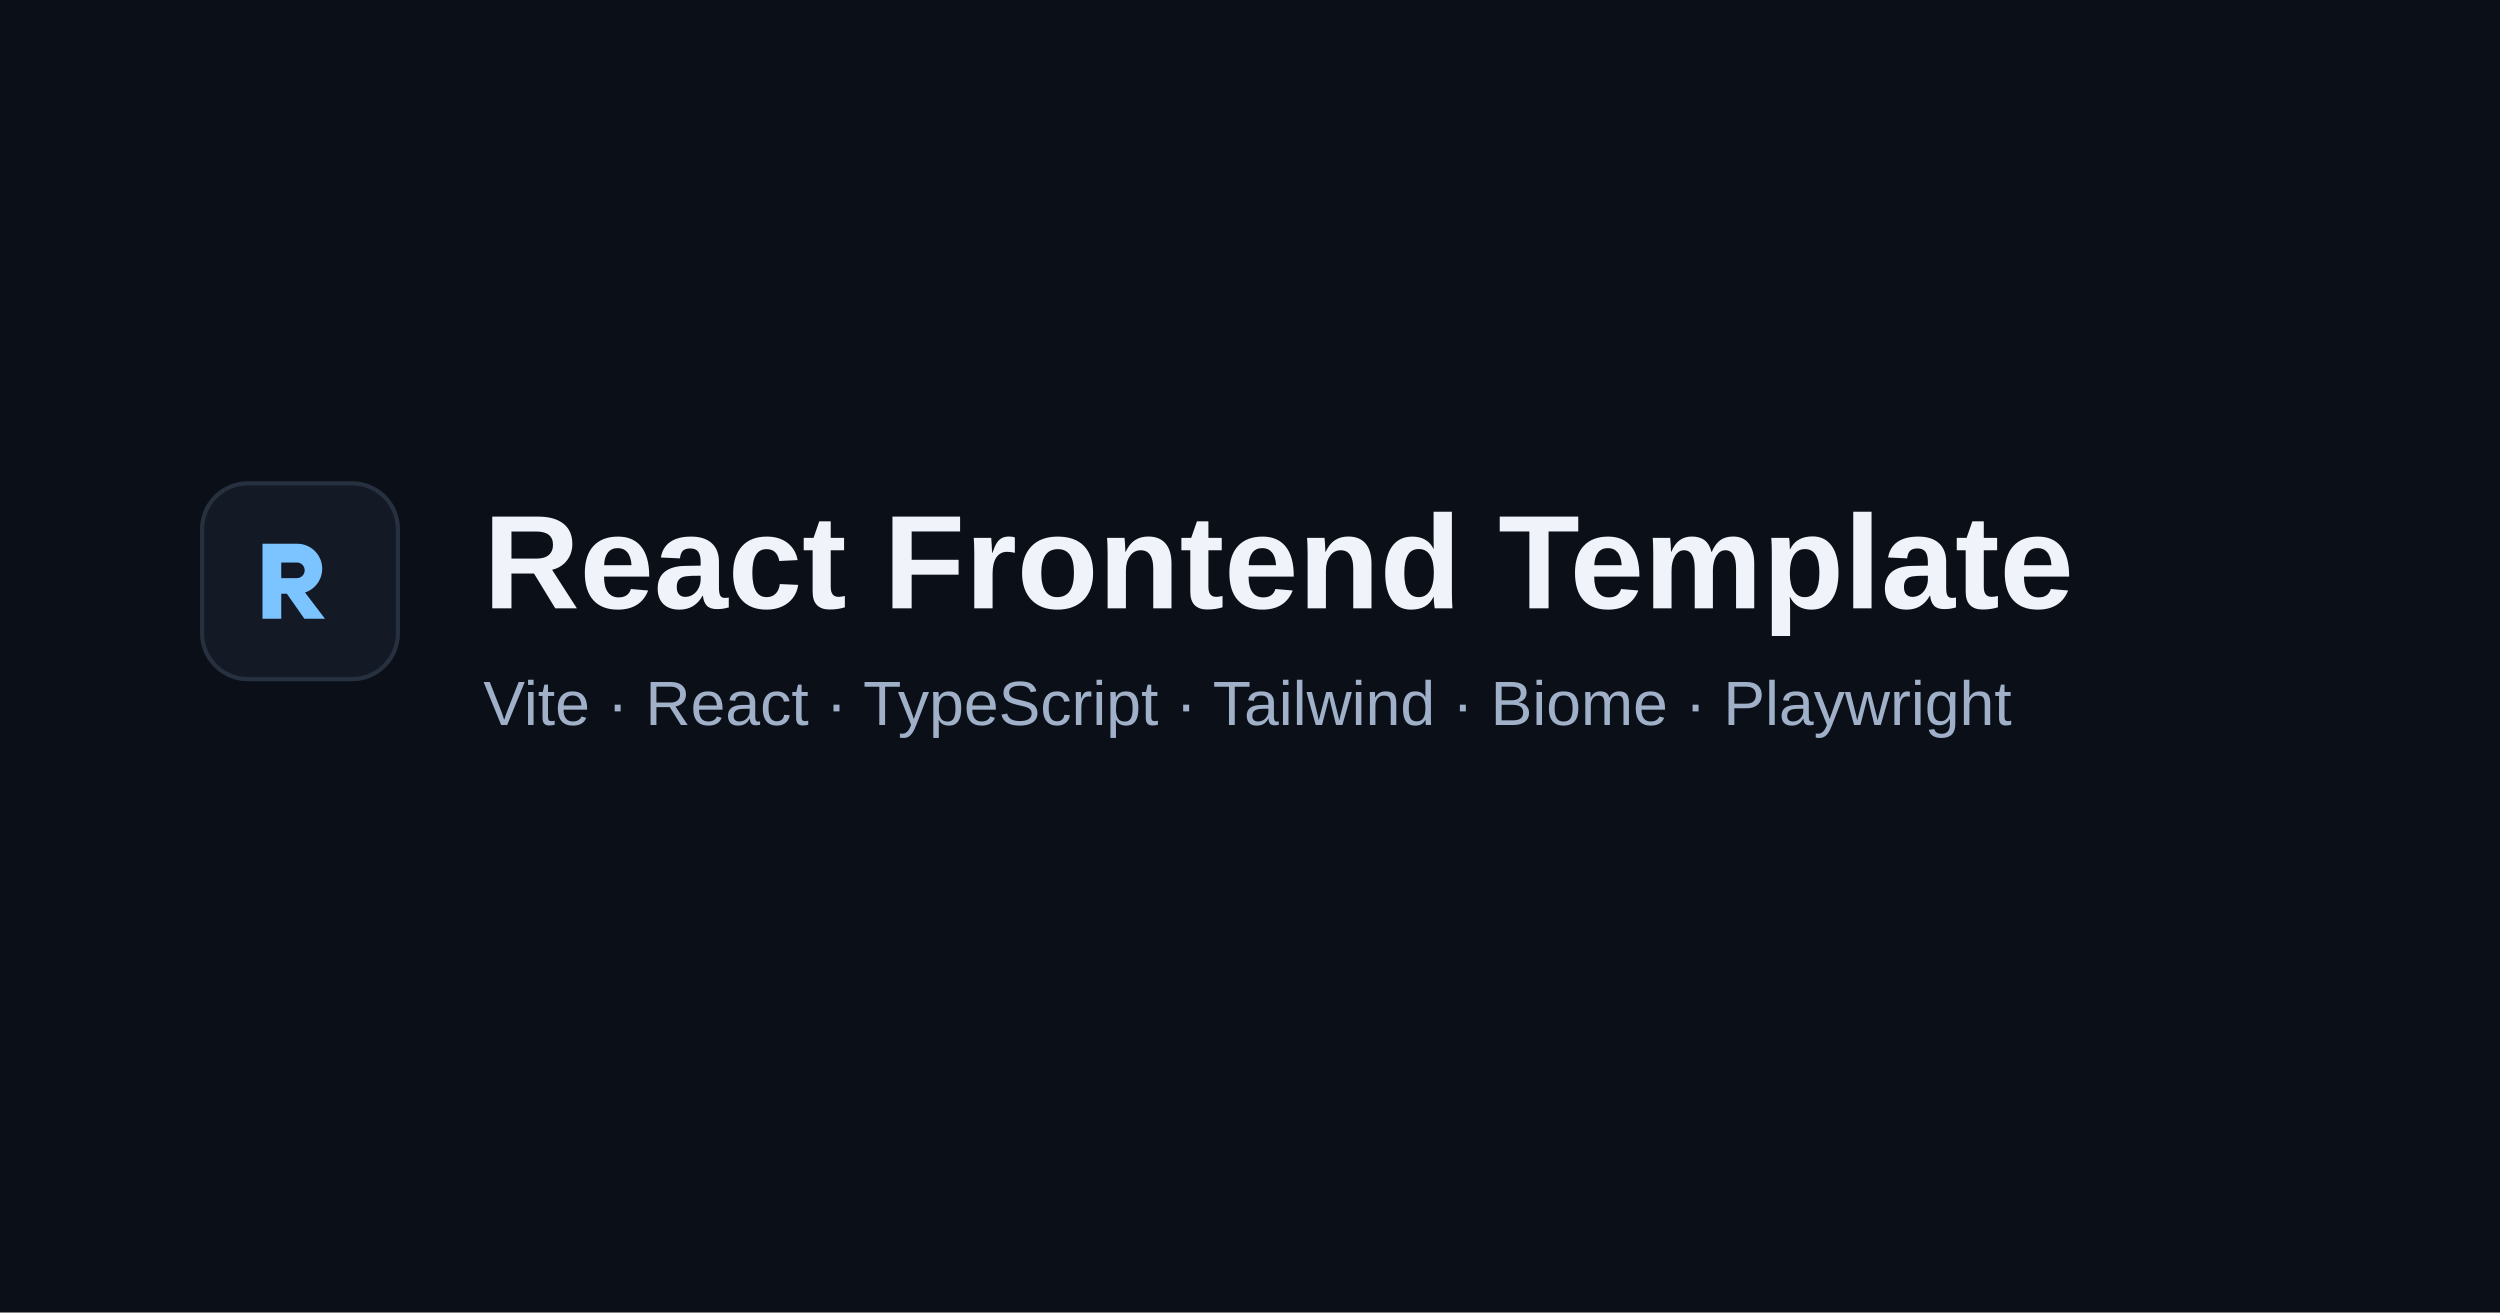
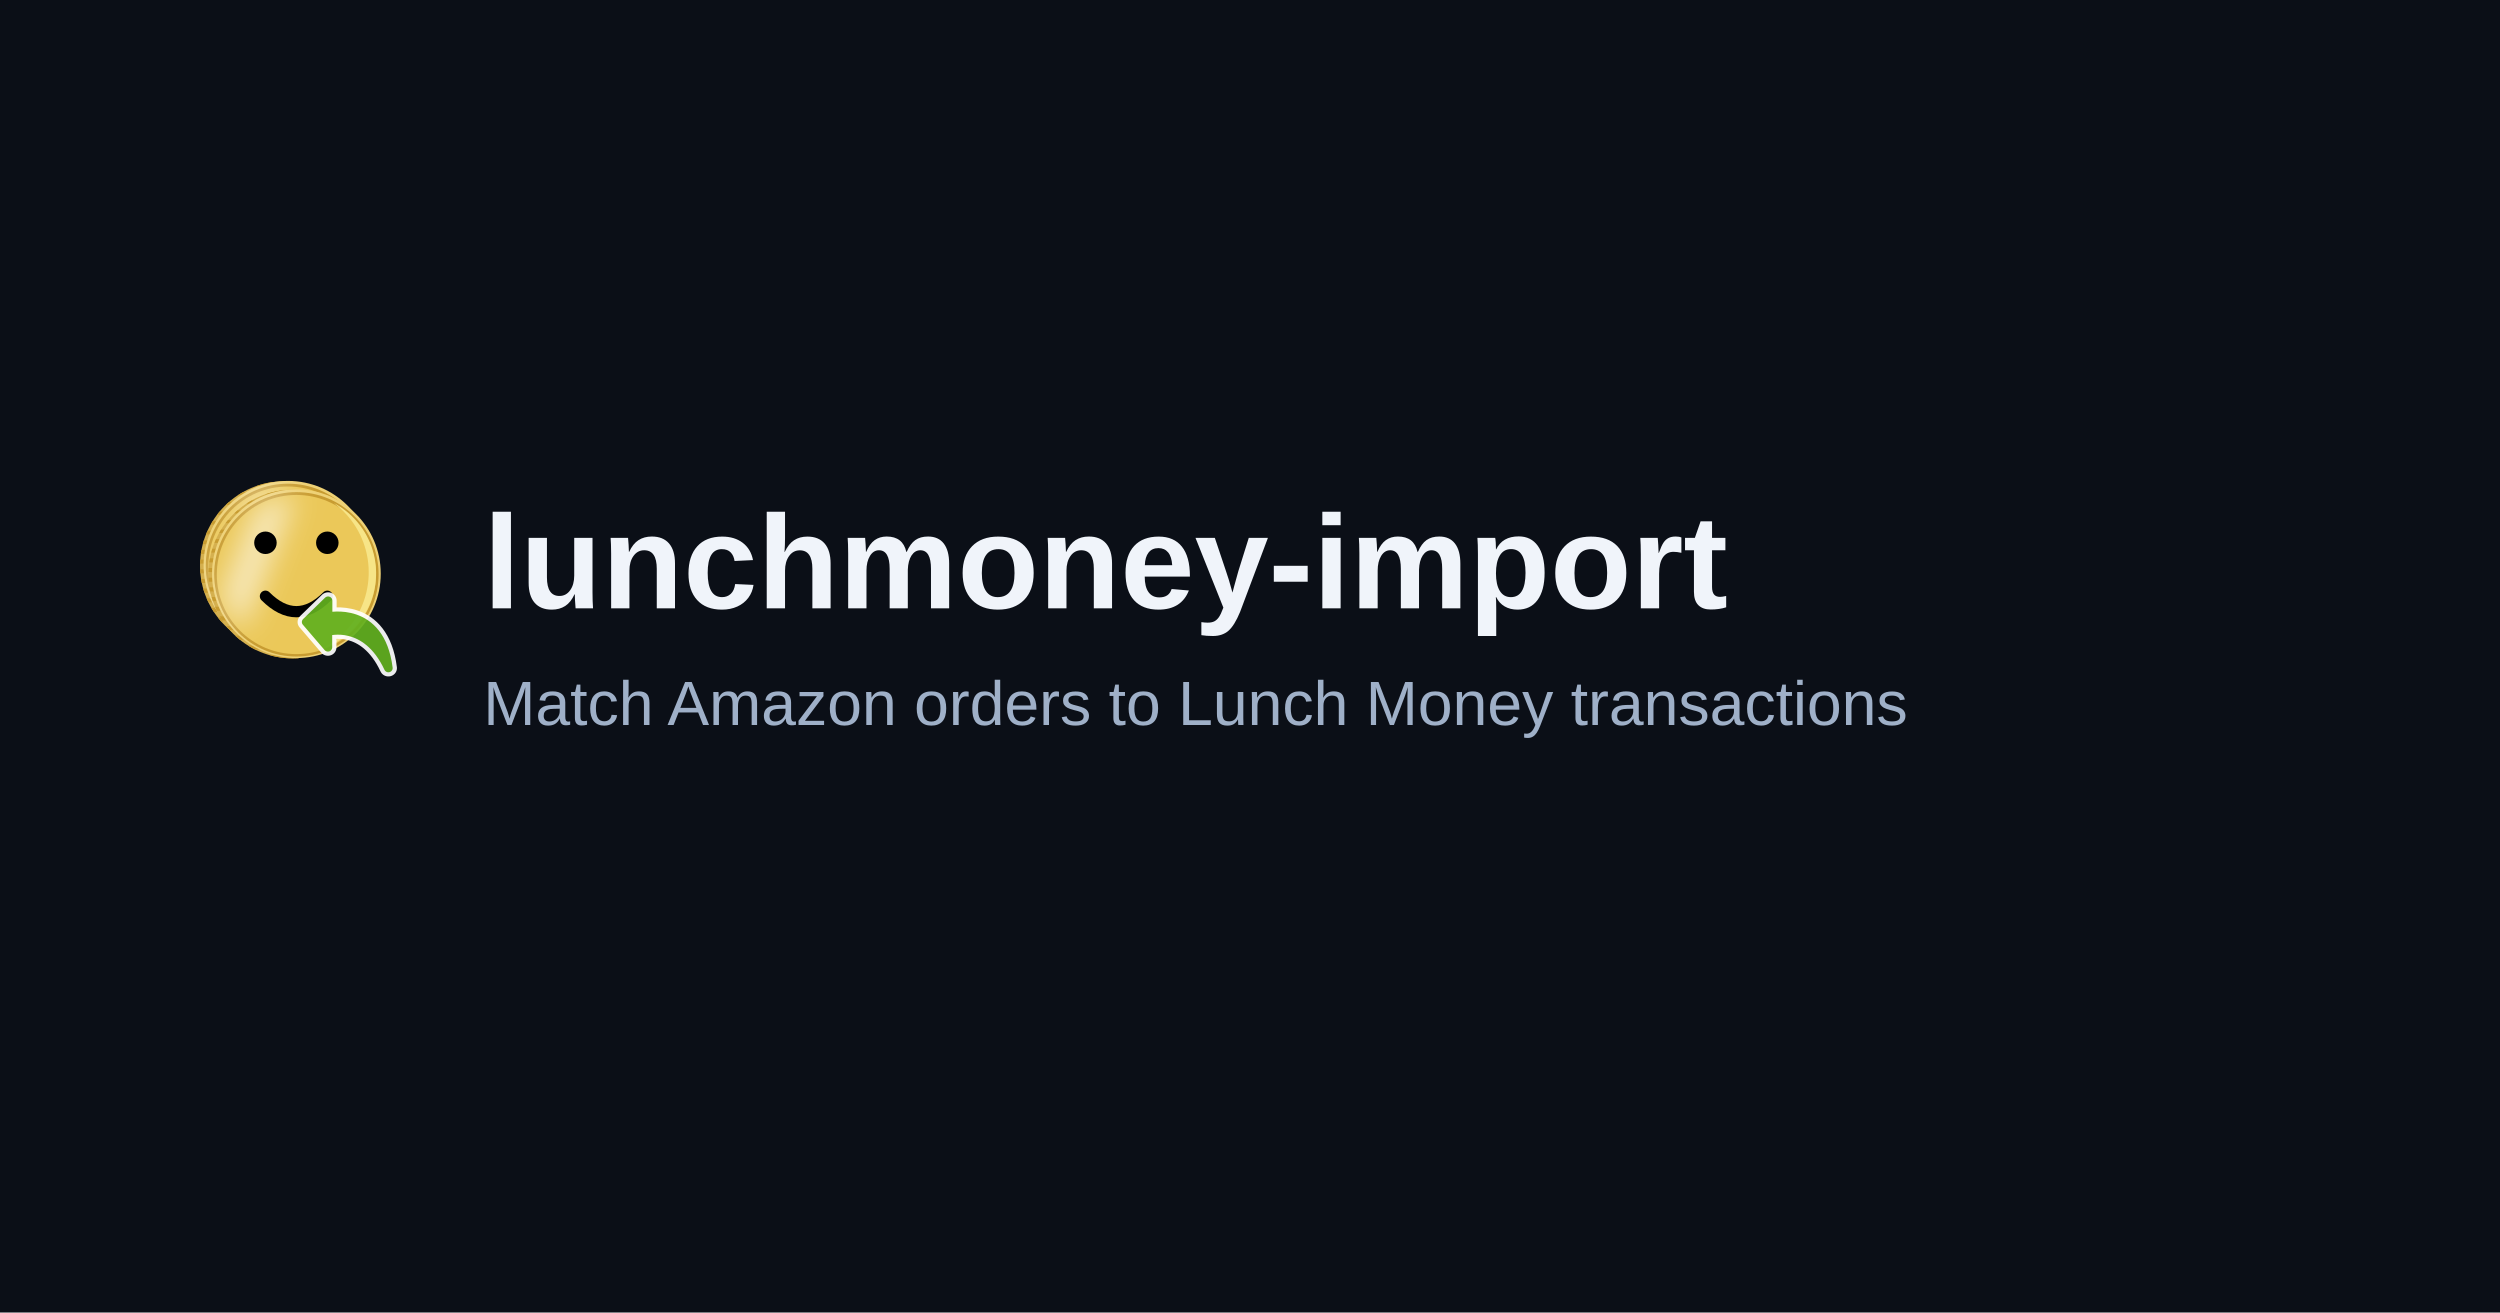
- <svg xmlns="http://www.w3.org/2000/svg" viewBox="0 0 1200 630" role="img" aria-label="React Frontend Template">
+ <svg xmlns="http://www.w3.org/2000/svg" viewBox="0 0 1200 630" role="img" aria-label="lunchmoney-import">
  <rect width="1200" height="630" fill="#0b0f17" />
-   <g transform="translate(96 231)">
-     <rect x="1" y="1" width="94" height="94" rx="22" fill="#141a25" stroke="#26303f" stroke-width="2" />
-     <g transform="translate(48 48) scale(1.5) translate(-32 -32)">
-       <path d="M20 44V20h11a8 8 0 0 1 2.6 15.6L40 44h-6.6l-5.6-8H26v8z" fill="#7cc4ff" />
-       <path d="M26 26v5h5a2.5 2.5 0 0 0 0-5z" fill="#141a25" />
+   <g transform="translate(96 231) scale(1.5)">
+     <defs>
+       <filter id="shine" x="-0.467" width="1.934" y="-0.262" height="1.524" color-interpolation-filters="sRGB">
+         <feGaussianBlur stdDeviation="21.537" />
+       </filter>
+       <clipPath id="coin-face">
+         <circle cx="131.97" cy="129.7" r="124.98" />
+       </clipPath>
+       <g id="coin" transform="translate(0.33 0.87) scale(0.24)">
+         <path style="fill:#d5b04f" d="m 126.648,5.225 c -69.026,0 -124.964,55.943 -124.964,124.964 0,69.026 55.943,124.983 124.964,124.983 3.341,0 6.651,-0.13 9.925,-0.387 C 72.191,249.727 21.515,195.869 21.515,130.186 c 0,-65.683 50.677,-119.522 115.058,-124.581 -3.274,-0.257 -6.585,-0.387 -9.925,-0.387 z" />
+         <path style="fill:#c89c31;fill-rule:evenodd" d="m 108.632,6.519 c -7.984,1.153 -15.72,3.062 -23.14,5.65 5.291,0.313 11.601,0.5 18.4,0.522 6.838,-2.48 13.948,-4.389 21.282,-5.65 -4.799,-0.288 -10.444,-0.471 -16.542,-0.522 z M 85.609,20.836 c -7.657,0 -14.72,0.218 -20.509,0.58 -2.467,1.399 -4.878,2.873 -7.236,4.431 4.582,0.508 10.945,0.886 18.264,1.064 3.178,-2.169 6.449,-4.201 9.829,-6.075 -0.117,-9e-5 -0.231,0 -0.348,0 z m -21.863,14.356 c -7.238,0.064 -13.818,0.327 -19.096,0.716 -1.607,1.399 -3.187,2.836 -4.721,4.315 4.727,0.509 11.28,0.879 18.767,1.045 2.131,-2.104 4.34,-4.128 6.617,-6.075 -0.521,0.002 -1.053,-0.004 -1.567,0 z m -15.052,14.317 c -6.746,0.06 -12.927,0.291 -18.013,0.638 -1.26,1.51 -2.468,3.055 -3.657,4.624 5.071,0.455 11.72,0.776 19.174,0.89 1.562,-2.098 3.169,-4.159 4.856,-6.153 -0.79,-0.003 -1.585,-0.007 -2.36,0 z m -8.107,14.317 c -7.56,0.014 -14.52,0.232 -20.199,0.6 -0.975,1.572 -1.919,3.162 -2.825,4.779 5.264,0.421 11.955,0.712 19.386,0.793 1.155,-2.097 2.368,-4.151 3.637,-6.172 z m -11.55,14.336 c -5.84,0 -11.339,0.128 -16.194,0.348 -0.807,1.775 -1.557,3.579 -2.283,5.398 5.382,0.29 11.695,0.445 18.477,0.445 0.391,0 0.772,8.2e-4 1.161,0 0.823,-2.086 1.701,-4.143 2.631,-6.172 -1.246,-0.012 -2.512,-0.019 -3.792,-0.019 z m -9.113,14.336 c -4.415,0 -8.619,0.083 -12.518,0.213 -0.59,1.879 -1.123,3.791 -1.625,5.708 4.336,0.166 9.111,0.271 14.143,0.271 1.914,0 3.779,-0.013 5.611,-0.039 0.534,-2.055 1.126,-4.083 1.761,-6.095 -2.38,-0.044 -4.841,-0.058 -7.371,-0.058 z M 9.011,106.836 c -1.769,0.016 -3.464,0.059 -5.146,0.097 -0.373,1.98 -0.689,3.966 -0.967,5.978 3.091,0.077 6.339,0.116 9.713,0.116 3.513,0 6.895,-0.052 10.099,-0.135 0.274,-1.982 0.601,-3.95 0.967,-5.901 -3.487,-0.101 -7.197,-0.155 -11.067,-0.155 -1.22,0 -2.411,-0.011 -3.599,0 z m 3.599,14.317 c -3.696,0 -7.254,0.043 -10.603,0.135 -0.138,1.958 -0.224,3.92 -0.271,5.901 3.429,0.097 7.075,0.155 10.873,0.155 3.102,0 6.09,-0.031 8.958,-0.097 0.046,-2.015 0.13,-4.008 0.271,-5.998 -2.949,-0.07 -6.029,-0.097 -9.229,-0.097 z m 0,14.336 c -3.769,0 -7.39,0.059 -10.796,0.155 0.085,1.98 0.211,3.946 0.387,5.901 3.293,0.089 6.784,0.135 10.409,0.135 3.276,0 6.43,-0.043 9.442,-0.116 -0.179,-1.978 -0.321,-3.974 -0.406,-5.978 -2.891,-0.067 -5.905,-0.097 -9.036,-0.097 z m 0,14.336 c -3.248,0 -6.376,0.044 -9.364,0.116 0.32,2.015 0.688,4.016 1.103,5.998 2.656,0.056 5.41,0.077 8.262,0.077 4.059,0 7.938,-0.064 11.57,-0.174 -0.406,-1.945 -0.789,-3.905 -1.103,-5.882 -3.31,-0.09 -6.822,-0.135 -10.467,-0.135 z m -3.599,14.336 c -0.904,0.008 -1.748,0.025 -2.631,0.039 0.582,2.063 1.212,4.115 1.896,6.133 1.422,0.015 2.865,0.019 4.334,0.019 5.535,0 10.753,-0.111 15.42,-0.31 -0.626,-1.861 -1.221,-3.731 -1.761,-5.63 -4.205,-0.155 -8.816,-0.252 -13.659,-0.252 -1.22,0 -2.41,-0.011 -3.599,0 z m 13.64,14.317 c -3.928,0 -7.691,0.051 -11.222,0.155 0.843,2.002 1.728,3.993 2.67,5.94 2.744,0.06 5.596,0.097 8.551,0.097 3.943,0 7.717,-0.05 11.261,-0.155 -0.943,-1.95 -1.827,-3.934 -2.67,-5.94 -2.757,-0.06 -5.621,-0.097 -8.59,-0.097 z m 3.657,14.336 c -2.677,0 -5.27,0.028 -7.777,0.077 1.202,2.069 2.477,4.103 3.792,6.095 1.309,0.013 2.638,0.019 3.986,0.019 5.627,0 10.929,-0.124 15.652,-0.329 -1.22,-1.858 -2.4,-3.743 -3.521,-5.669 -3.789,-0.122 -7.862,-0.193 -12.131,-0.193 z m 16.426,14.336 c -5.108,0 -9.949,0.1 -14.336,0.271 1.563,1.986 3.197,3.918 4.876,5.804 3.018,0.073 6.178,0.116 9.461,0.116 3.604,0 7.075,-0.048 10.351,-0.135 -1.738,-1.954 -3.416,-3.956 -5.03,-6.017 -1.74,-0.023 -3.508,-0.039 -5.321,-0.039 z m 9.113,14.317 c -3.618,0 -7.103,0.047 -10.39,0.135 2.246,2.095 4.569,4.11 6.965,6.037 1.126,0.009 2.27,0.019 3.425,0.019 5.771,0 11.205,-0.114 16.02,-0.329 -2.27,-1.84 -4.482,-3.754 -6.617,-5.746 -3.001,-0.072 -6.141,-0.116 -9.403,-0.116 z m 22.83,14.336 c -5.139,0 -10.006,0.098 -14.414,0.271 3.384,2.127 6.875,4.1 10.467,5.901 1.296,0.013 2.612,0.019 3.947,0.019 5.497,0 10.682,-0.113 15.323,-0.31 -3.519,-1.788 -6.957,-3.742 -10.274,-5.843 -1.653,-0.021 -3.331,-0.039 -5.05,-0.039 z m 30.55,14.336 c -4.596,0 -8.973,0.092 -13.002,0.232 10.936,3.128 22.498,4.798 34.439,4.798 2.799,0 5.566,-0.09 8.32,-0.271 0.385,-0.053 0.754,-0.1 1.103,-0.155 -8.456,-0.698 -16.677,-2.248 -24.572,-4.547 -2.045,-0.032 -4.138,-0.058 -6.288,-0.058 z" />
+         <path style="fill:#eed175" d="m 256.949,129.699 c 0,69.023 -55.956,124.979 -124.979,124.979 -69.023,0 -124.979,-55.956 -124.979,-124.979 0,-69.023 55.956,-124.979 124.979,-124.979 69.023,0 124.979,55.956 124.979,124.979 z" />
+         <path style="fill:#c89c31" d="m 253.792,130.618 c 0,67.259 -54.526,121.785 -121.785,121.785 -67.259,0 -121.785,-54.525 -121.785,-121.785 0,-67.259 54.525,-121.785 121.785,-121.785 67.259,0 121.785,54.525 121.785,121.785 z" />
+         <path style="fill:#ebc859" d="m 249.867,130.9 c 0,65.111 -52.784,117.894 -117.894,117.894 -65.111,0 -117.894,-52.784 -117.894,-117.894 0,-65.111 52.784,-117.894 117.894,-117.894 65.111,0 117.894,52.784 117.894,117.894 z" />
+         <path style="fill:#f7e587" d="m 203.49,222.973 c 51.841,-39.396 61.944,-113.356 22.547,-165.195 -10.64,-14.001 -23.819,-24.941 -38.385,-32.699 9.363,6.999 17.942,15.393 25.37,25.166 42.738,56.238 31.899,136.387 -24.197,179.014 -5.415,4.115 -11.053,7.722 -16.861,10.845 11.046,-3.965 21.685,-9.651 31.526,-17.129 z" />
+         <path d="M 54.684,208.845 C 80.026,144.011 105.384,79.183 130.715,14.345 c -20.145,-0.929 -40.44,3.736 -58.062,13.406 -17.548,44.858 -35.091,89.718 -52.594,134.594 6.434,19.138 18.309,36.166 33.562,49.219 0.354,-0.906 0.708,-1.812 1.062,-2.719 z" style="opacity:0.601;fill:#ffffff;fill-opacity:1;fill-rule:nonzero;stroke:none;filter:url(#shine)" clip-path="url(#coin-face)" />
+       </g>
+     </defs>
+     <g transform="translate(2.04 0.79) scale(0.9)">
+       <use href="#coin" x="-3" y="-3" />
+       <use href="#coin" />
+       <g fill="#000">
+         <circle cx="21" cy="21" r="4" />
+         <circle cx="43" cy="21" r="4" />
+       </g>
+       <path d="M21 40q11 11 22 0" fill="none" stroke="#000" stroke-width="4" stroke-linecap="round" />
+     </g>
+     <g opacity="0.92">
+       <g transform="translate(63.32 32.8) scale(-0.54 0.54)">
+         <g transform="matrix(-1.6768 0 0 -1.6331 197.75 58.256)">
+           <path style="stroke-linejoin:round;stroke:#ffffff;stroke-linecap:round;stroke-width:6.043;fill:none" d="m114.58 5.055c-7.89 17.304-21.247 13.233-21.374 13.233v-5.726l-7.699 9.225 7.762 7.761v-5.789s18.511 4.326 21.311-18.704z" />
+           <path style="stroke-linejoin:round;fill-rule:evenodd;stroke:#62b01e;stroke-linecap:round;stroke-width:3.022;fill:#62b01e" d="m114.58 5.055c-7.89 17.304-21.247 13.233-21.374 13.233v-5.726l-7.699 9.225 7.762 7.761v-5.789s18.511 4.326 21.311-18.704z" />
+         </g>
+       </g>
    </g>
  </g>
-   <text x="232" y="292" fill="#f0f4fa" font-family="Segoe UI, Helvetica Neue, Arial, sans-serif" font-size="64" font-weight="600">React Frontend Template</text>
-   <text x="232" y="348" fill="#9fb0c8" font-family="Segoe UI, Helvetica Neue, Arial, sans-serif" font-size="30">Vite · React · TypeScript · Tailwind · Biome · Playwright</text>
+   <text x="232" y="292" fill="#f0f4fa" font-family="Segoe UI, Helvetica Neue, Arial, sans-serif" font-size="64" font-weight="600">lunchmoney-import</text>
+   <text x="232" y="348" fill="#9fb0c8" font-family="Segoe UI, Helvetica Neue, Arial, sans-serif" font-size="30">Match Amazon orders to Lunch Money transactions</text>
</svg>
